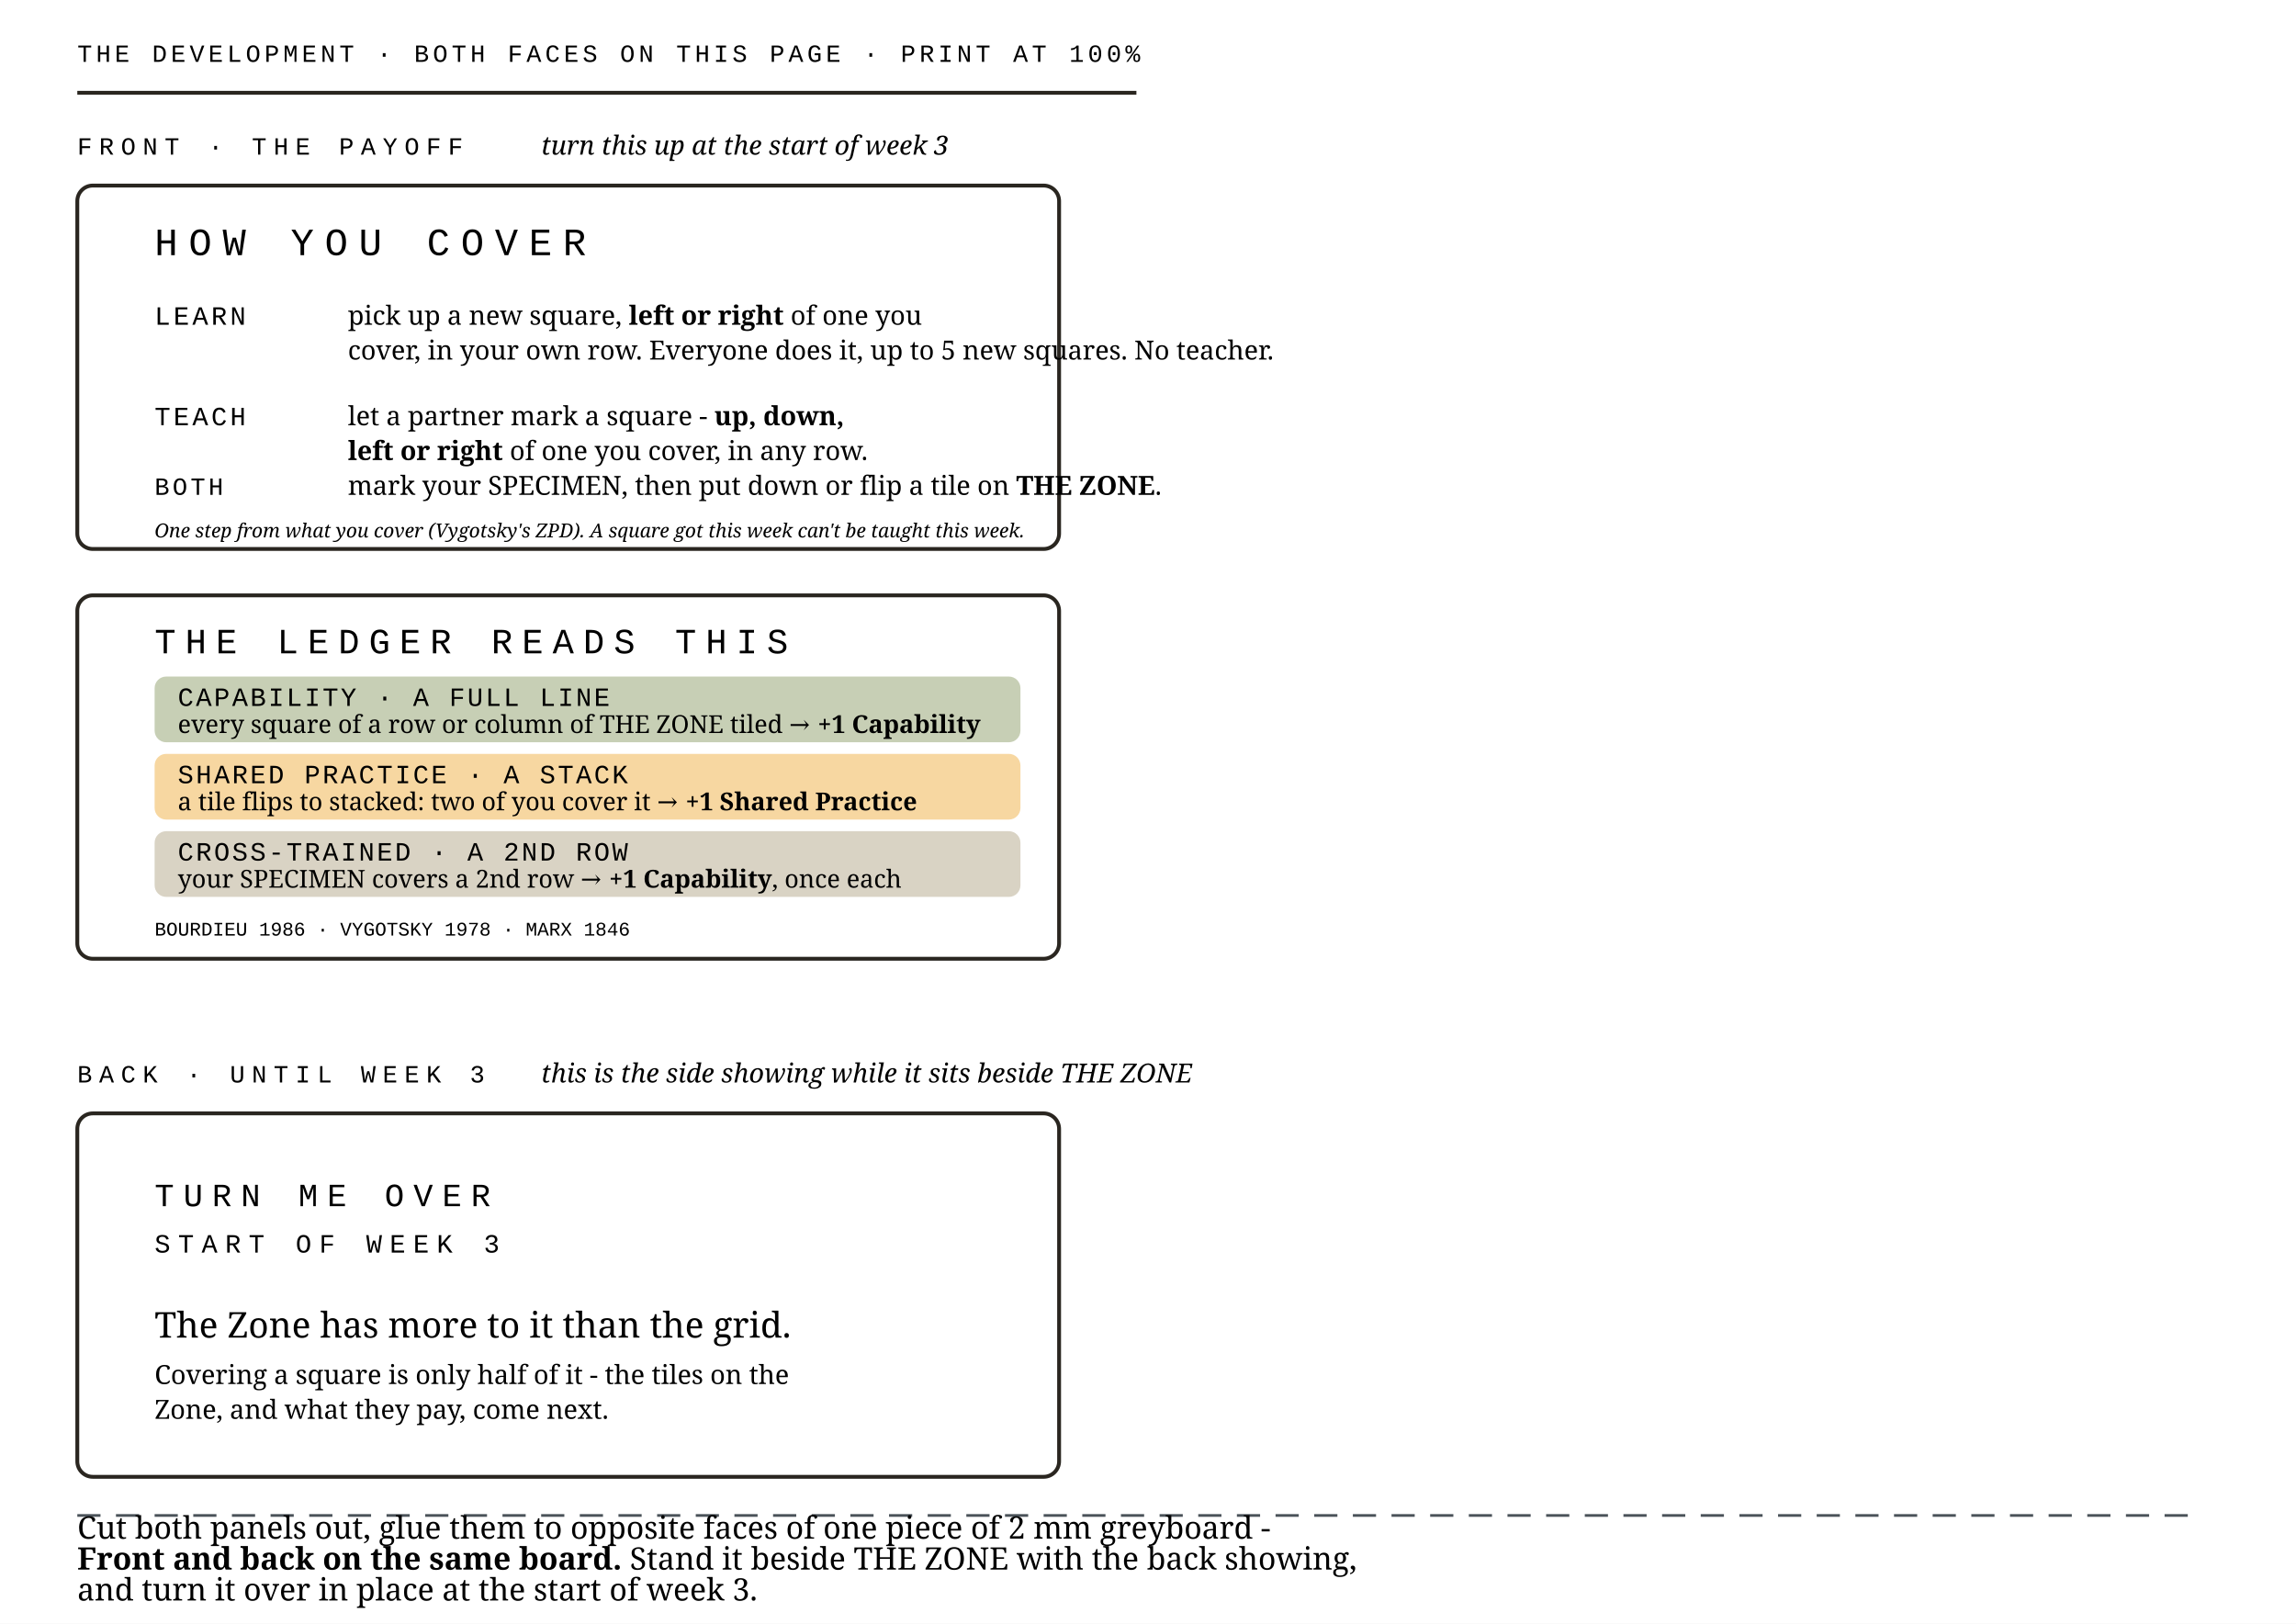
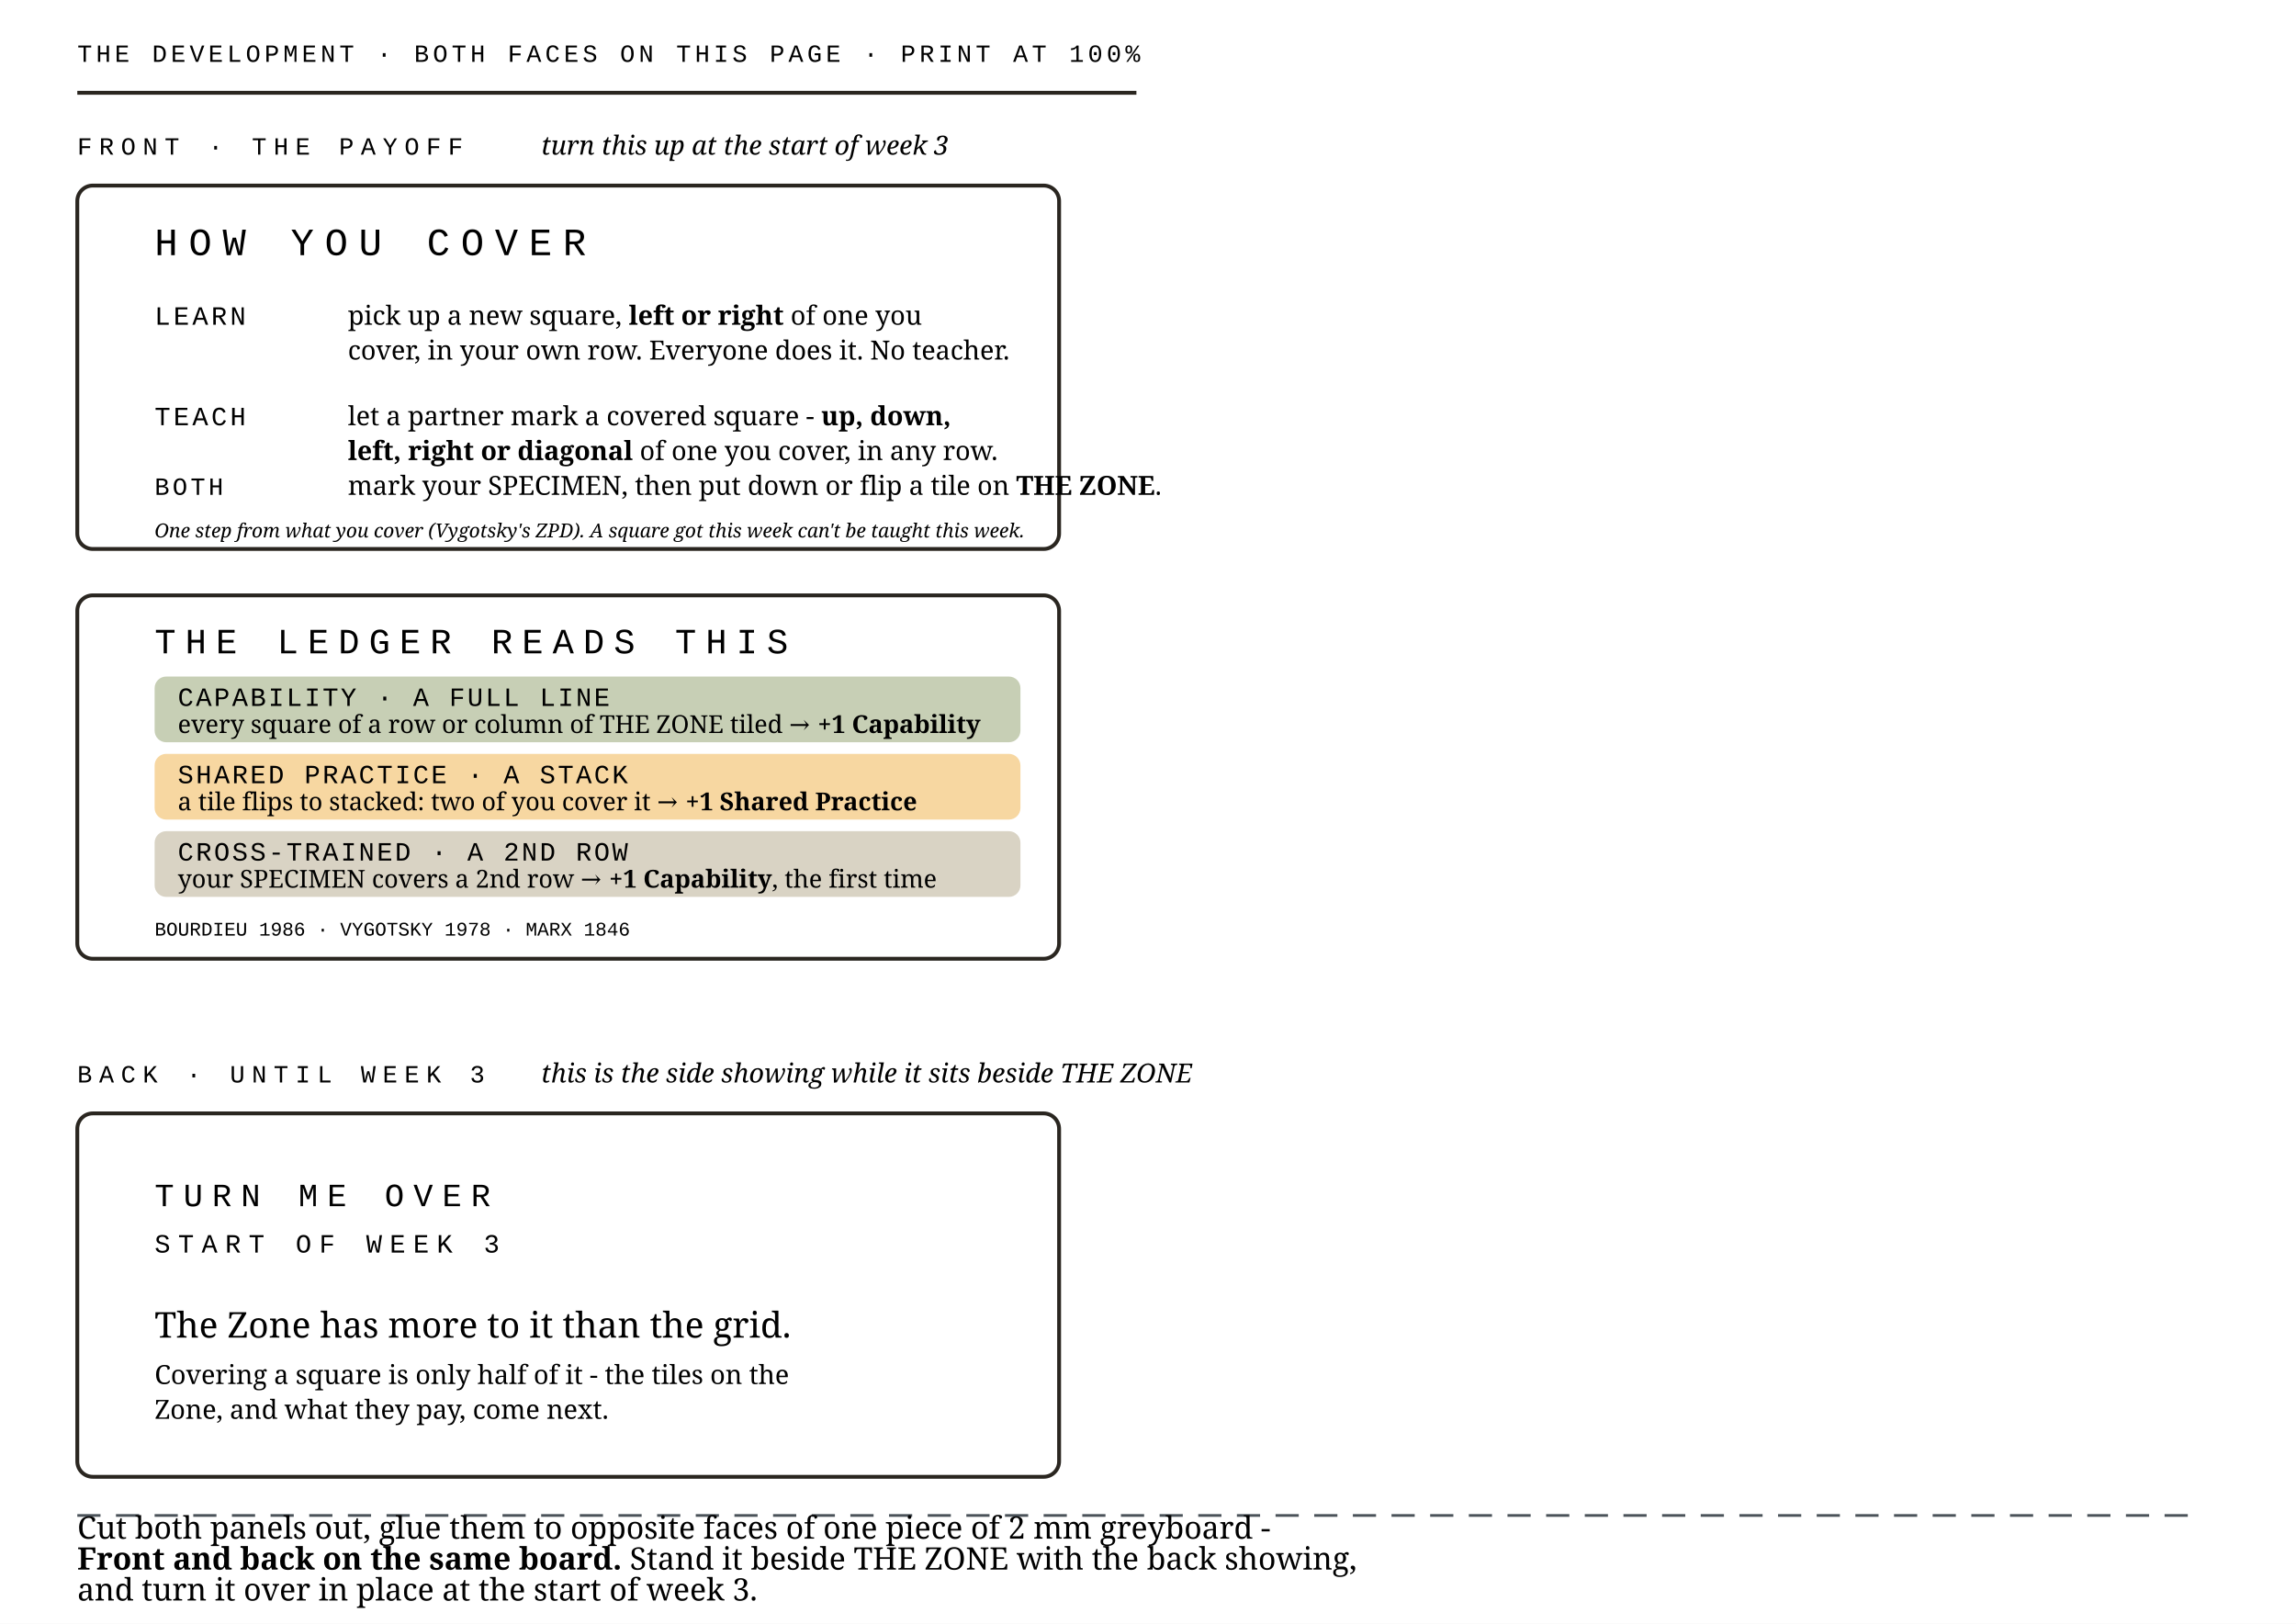
<svg xmlns="http://www.w3.org/2000/svg" width="297mm" height="210mm" viewBox="0 0 297 210">
  <style>
  .s { font-family:"EB Garamond",Garamond,Georgia,serif; fill:#000000; }
  .m { font-family:"IBM Plex Mono","Courier New",monospace; fill:#000000; }
  .r { stroke:#2A2620; stroke-width:.5; fill:none; }
  .q { fill:#000000; }
  .cut { fill:none; stroke:#4A5259; stroke-width:.35; stroke-dasharray:3 2; }
</style>
  <rect width="297" height="210" fill="#FFFFFF" />
  <text x="10" y="8" class="m" font-size="3.2" letter-spacing=".5">THE DEVELOPMENT · BOTH FACES ON THIS PAGE · PRINT AT 100%</text>
  <line x1="10" y1="12" x2="147" y2="12" class="r" />
  <text x="10" y="20" class="m" font-size="3.2" letter-spacing=".9">FRONT · THE PAYOFF</text>
  <text x="70" y="20" class="s" font-size="3.4" font-style="italic">turn this up at the start of week 3</text>
  <g id="the-development-front" transform="translate(0,4)">
    <rect x="10" y="20" width="127" height="47" rx="2" class="r" />
    <text x="20" y="29" class="m" font-size="5" letter-spacing="1.4">HOW YOU COVER</text>
    <text x="20" y="38" class="m" font-size="3.4" letter-spacing=".4">LEARN</text>
    <text x="45" y="38" class="s" font-size="3.4">pick up a new square, <tspan font-weight="bold">left or right</tspan> of one you</text>
-     <text x="45" y="42.5" class="s" font-size="3.4">cover, in your own row. Everyone does it, up to 5 new squares. No teacher.</text>
+     <text x="45" y="42.5" class="s" font-size="3.4">cover, in your own row. Everyone does it. No teacher.</text>
    <text x="20" y="51" class="m" font-size="3.4" letter-spacing=".4">TEACH</text>
-     <text x="45" y="51" class="s" font-size="3.4">let a partner mark a square - <tspan font-weight="bold">up, down,</tspan>
+     <text x="45" y="51" class="s" font-size="3.4">let a partner mark a covered square - <tspan font-weight="bold">up, down,</tspan>
    </text>
    <text x="45" y="55.5" class="s" font-size="3.4">
-       <tspan font-weight="bold">left or right</tspan> of one you cover, in any row.</text>
+       <tspan font-weight="bold">left, right or diagonal</tspan> of one you cover, in any row.</text>
    <text x="20" y="60" class="m" font-size="3.2" letter-spacing=".4">BOTH</text>
    <text x="45" y="60" class="s" font-size="3.4">mark your SPECIMEN, then put down or flip a tile on <tspan font-weight="bold">THE ZONE</tspan>.</text>
    <text x="20" y="65.5" class="s q" font-size="2.5" font-style="italic">One step from what you cover (Vygotsky's ZPD). A square got this week can't be taught this week.</text>
    <rect x="10" y="73" width="127" height="47" rx="2" class="r" />
    <text x="20" y="80.5" class="m" font-size="4.6" letter-spacing="1.2">THE LEDGER READS THIS</text>
    <rect x="20" y="83.5" width="112" height="8.5" rx="1.5" fill="#C7CFB5" />
    <text x="23" y="87.3" class="m" font-size="3.4" letter-spacing=".3">CAPABILITY · A FULL LINE</text>
    <text x="23" y="90.8" class="s" font-size="3.2">every square of a row or column of THE ZONE tiled → <tspan font-weight="bold">+1 Capability</tspan>
    </text>
    <rect x="20" y="93.5" width="112" height="8.5" rx="1.5" fill="#F7D7A1" />
    <text x="23" y="97.3" class="m" font-size="3.4" letter-spacing=".3">SHARED PRACTICE · A STACK</text>
    <text x="23" y="100.8" class="s" font-size="3.2">a tile flips to stacked: two of you cover it → <tspan font-weight="bold">+1 Shared Practice</tspan>
    </text>
    <rect x="20" y="103.5" width="112" height="8.5" rx="1.5" fill="#D9D3C4" />
    <text x="23" y="107.3" class="m" font-size="3.4" letter-spacing=".3">CROSS-TRAINED · A 2ND ROW</text>
-     <text x="23" y="110.8" class="s" font-size="3.2">your SPECIMEN covers a 2nd row → <tspan font-weight="bold">+1 Capability</tspan>, once each</text>
+     <text x="23" y="110.8" class="s" font-size="3.2">your SPECIMEN covers a 2nd row → <tspan font-weight="bold">+1 Capability</tspan>, the first time</text>
    <text x="20" y="117" class="m q" font-size="2.5">BOURDIEU 1986 · VYGOTSKY 1978 · MARX 1846</text>
  </g>
  <text x="10" y="140" class="m" font-size="3.2" letter-spacing=".9">BACK · UNTIL WEEK 3</text>
  <text x="70" y="140" class="s" font-size="3.4" font-style="italic">this is the side showing while it sits beside THE ZONE</text>
  <g id="the-development-back" transform="translate(0,124)">
    <rect x="10" y="20" width="127" height="47" rx="2" class="r" />
    <text x="20" y="32" class="m q" font-size="4.2" letter-spacing="1.2">TURN ME OVER</text>
    <text x="20" y="38" class="m q" font-size="3.4" letter-spacing="1">START OF WEEK 3</text>
    <text x="20" y="49" class="s" font-size="4.6">The Zone has more to it than the grid.</text>
    <text x="20" y="55" class="s" font-size="3.4">Covering a square is only half of it - the tiles on the</text>
    <text x="20" y="59.5" class="s" font-size="3.4">Zone, and what they pay, come next.</text>
  </g>
  <line x1="10" y1="196" x2="285" y2="196" class="cut" />
  <text x="10" y="199" class="s" font-size="4">Cut both panels out, glue them to opposite faces of one piece of 2 mm greyboard -</text>
  <text x="10" y="203" class="s" font-size="4">
    <tspan font-weight="bold">Front and back on the same board.</tspan> Stand it beside THE ZONE with the back showing,</text>
  <text x="10" y="207" class="s" font-size="4">and turn it over in place at the start of week 3.</text>
</svg>
